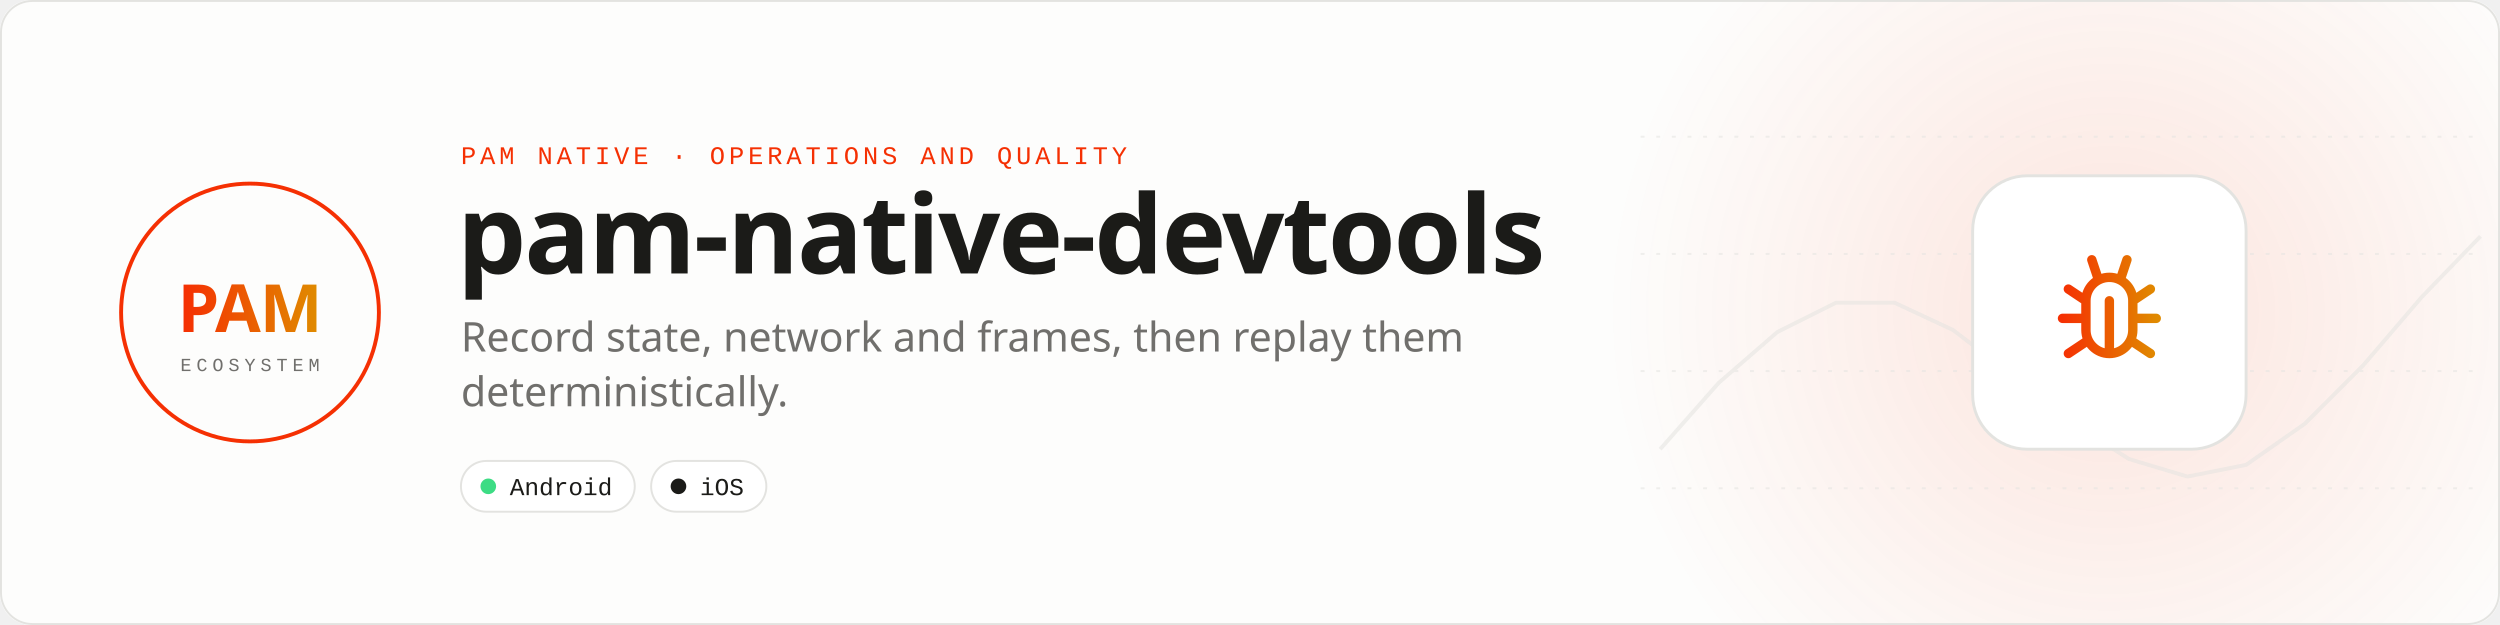
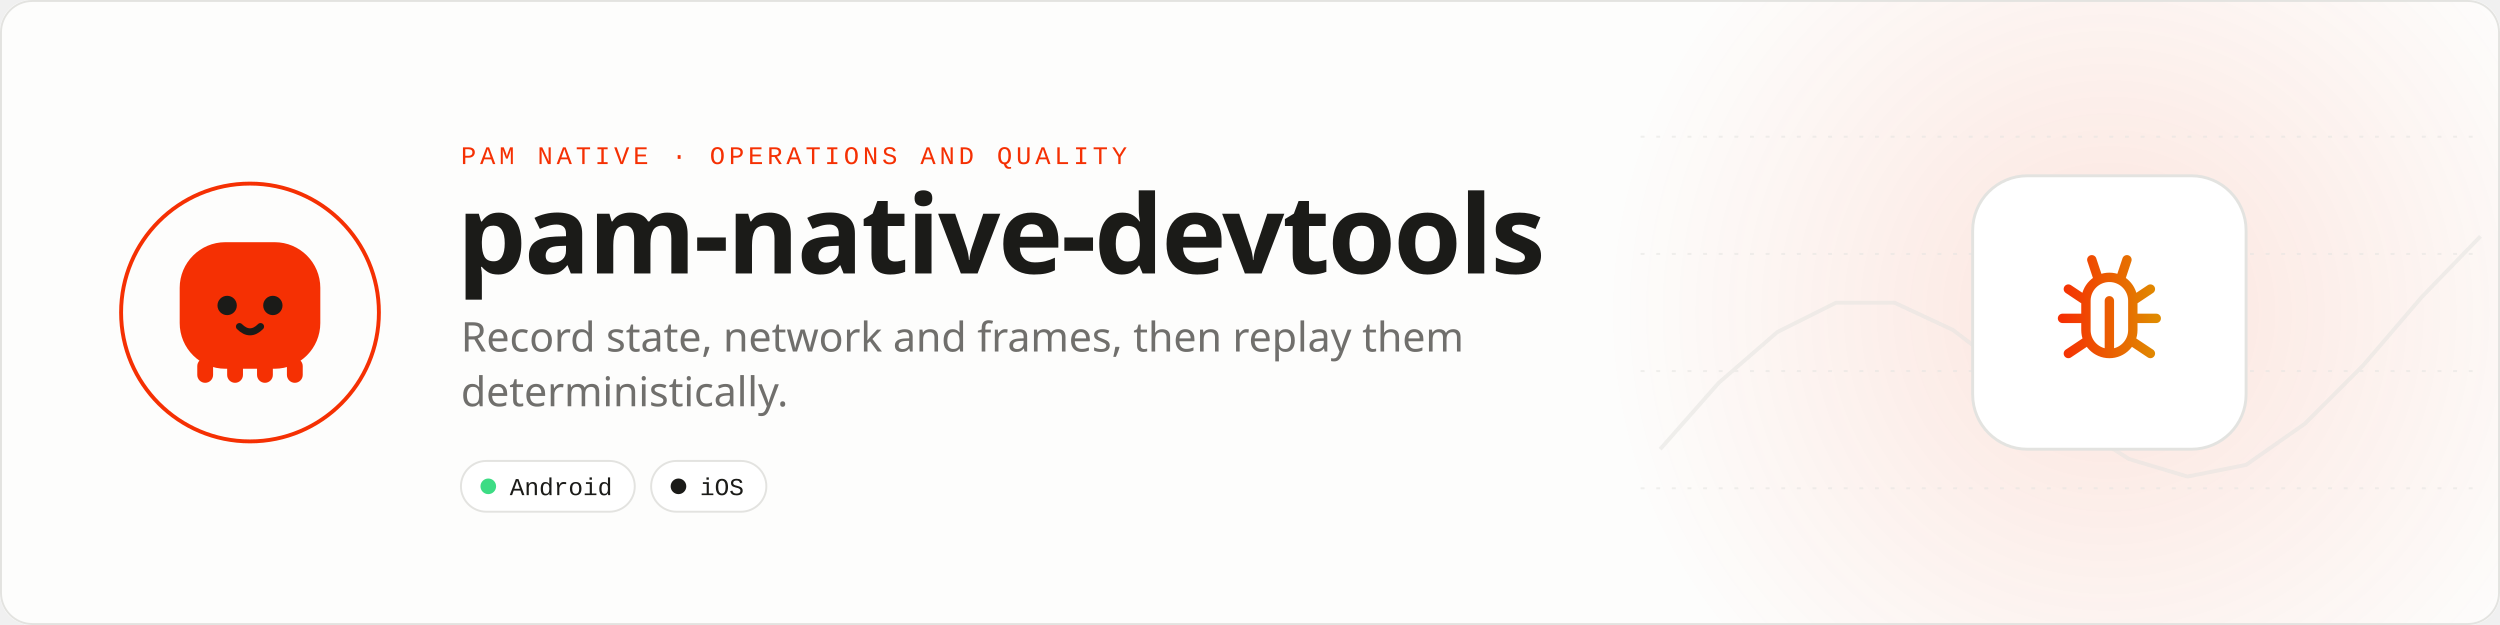
<svg xmlns="http://www.w3.org/2000/svg" viewBox="0 0 1280 320" width="1280" height="320" role="img" aria-label="pam-native-devtools: Record state, network and frames, then replay them deterministically.">
  <defs>
    <linearGradient id="pg" x1="0" y1="0" x2="1" y2="0">
      <stop offset="0" stop-color="#f53003" />
      <stop offset="1" stop-color="#e08a00" />
    </linearGradient>
    <radialGradient id="gl">
      <stop offset="0" stop-color="#f53003" stop-opacity=".12" />
      <stop offset="1" stop-color="#f53003" stop-opacity="0" />
    </radialGradient>
    <clipPath id="cl">
      <rect width="1280" height="320" rx="16" />
    </clipPath>
  </defs>
  <g clip-path="url(#cl)">
    <rect width="1280" height="320" fill="#fdfdfc" />
    <circle cx="1080" cy="160" r="260" fill="url(#gl)" />
    <g fill="none" stroke="#e3e3e0" opacity=".55">
      <path d="M840 70H1270" stroke-dasharray="2 6" />
      <path d="M840 130H1270" stroke-dasharray="2 6" />
      <path d="M840 190H1270" stroke-dasharray="2 6" />
      <path d="M840 250H1270" stroke-dasharray="2 6" />
      <path d="M850 230L880 196L910 170L940 155L970 155L1000 169L1030 192L1060 216L1090 235L1120 244L1150 238L1180 217L1210 187L1240 152L1270 121" stroke-width="2" stroke-dasharray="900">
        <animate attributeName="stroke-dashoffset" values="900;0;0" keyTimes="0;.5;1" dur="8s" repeatCount="indefinite" />
      </path>
    </g>
  </g>
  <rect x=".5" y=".5" width="1279" height="319" rx="16" fill="none" stroke="#e3e3e0" />
  <circle cx="128" cy="160" r="66" fill="#fdfdfc" stroke="#f53003" stroke-width="2" />
  <circle cx="128" cy="160" r="66" fill="none" stroke="#f53003">
    <animate attributeName="r" values="66;92" dur="3s" repeatCount="indefinite" />
    <animate attributeName="stroke-opacity" values=".5;0" dur="3s" repeatCount="indefinite" />
  </circle>
-   <text x="128" y="170" text-anchor="middle" font-family="-apple-system, BlinkMacSystemFont, 'Segoe UI', 'Noto Sans', Helvetica, Arial, sans-serif" font-weight="700" font-size="34" letter-spacing="-.5" fill="url(#pg)">PAM</text>
-   <text x="128" y="190" text-anchor="middle" font-family="ui-monospace, SFMono-Regular, 'SF Mono', Menlo, Consolas, 'Liberation Mono', monospace" font-size="9.5" letter-spacing="2.5" fill="#706f6c">ECOSYSTEM</text>
+   <g transform="translate(74 104.2) scale(.9)">
+     <rect x="30" y="88" width="9" height="14" rx="4.5" fill="#f53003" />
+     <rect x="47" y="88" width="9" height="14" rx="4.5" fill="#f53003" />
+     <rect x="64" y="88" width="9" height="14" rx="4.5" fill="#f53003" />
+     <rect x="81" y="88" width="9" height="14" rx="4.5" fill="#f53003" />
+     <rect x="20" y="22" width="80" height="72" rx="26" fill="#f53003" />
+     <circle cx="47" cy="58" r="5.5" fill="#1b1b18" />
+     <circle cx="73" cy="58" r="5.5" fill="#1b1b18" />
+     <path d="M54 70q6 6 12 0" stroke="#1b1b18" stroke-width="4" stroke-linecap="round" fill="none" />
+   </g>
  <text x="236" y="84" font-family="ui-monospace, SFMono-Regular, 'SF Mono', Menlo, Consolas, 'Liberation Mono', monospace" font-size="13" letter-spacing="2" fill="#f53003">PAM NATIVE · OPERATIONS AND QUALITY</text>
  <text x="234" y="140" font-family="-apple-system, BlinkMacSystemFont, 'Segoe UI', 'Noto Sans', Helvetica, Arial, sans-serif" font-weight="700" font-size="56" letter-spacing="-1" fill="#1b1b18">pam-native-devtools</text>
  <text x="236" y="180" font-family="-apple-system, BlinkMacSystemFont, 'Segoe UI', 'Noto Sans', Helvetica, Arial, sans-serif" font-size="21" fill="#706f6c">Record state, network and frames, then replay them</text>
  <text x="236" y="208" font-family="-apple-system, BlinkMacSystemFont, 'Segoe UI', 'Noto Sans', Helvetica, Arial, sans-serif" font-size="21" fill="#706f6c">deterministically.</text>
  <rect x="236" y="236" width="89" height="26" rx="13" fill="#ffffff" stroke="#e3e3e0" />
  <circle cx="250" cy="249" r="4" fill="#3ddc84" />
  <text x="261" y="253.5" font-family="ui-monospace, SFMono-Regular, 'SF Mono', Menlo, Consolas, 'Liberation Mono', monospace" font-size="12.5" fill="#1b1b18">Android</text>
  <rect x="333.375" y="236" width="59" height="26" rx="13" fill="#ffffff" stroke="#e3e3e0" />
  <circle cx="347.375" cy="249" r="4" fill="#1b1b18" />
  <text x="358.375" y="253.5" font-family="ui-monospace, SFMono-Regular, 'SF Mono', Menlo, Consolas, 'Liberation Mono', monospace" font-size="12.5" fill="#1b1b18">iOS</text>
  <rect x="1010" y="90" width="140" height="140" rx="28" fill="#ffffff" stroke="#e3e3e0" stroke-width="1.5" />
  <g transform="translate(1044 124) scale(3)" fill="none" stroke="url(#pg)" stroke-width="1.6" stroke-linecap="round" stroke-linejoin="round">
    <path d="M8 10a4 4 0 0 1 8 0v5a4 4 0 0 1-8 0zM12 10v9M4 13h4M16 13h4M5 8l3 2M19 8l-3 2M5 19l3-2M19 19l-3-2M10 6 9 3M14 6l1-3" />
  </g>
</svg>
